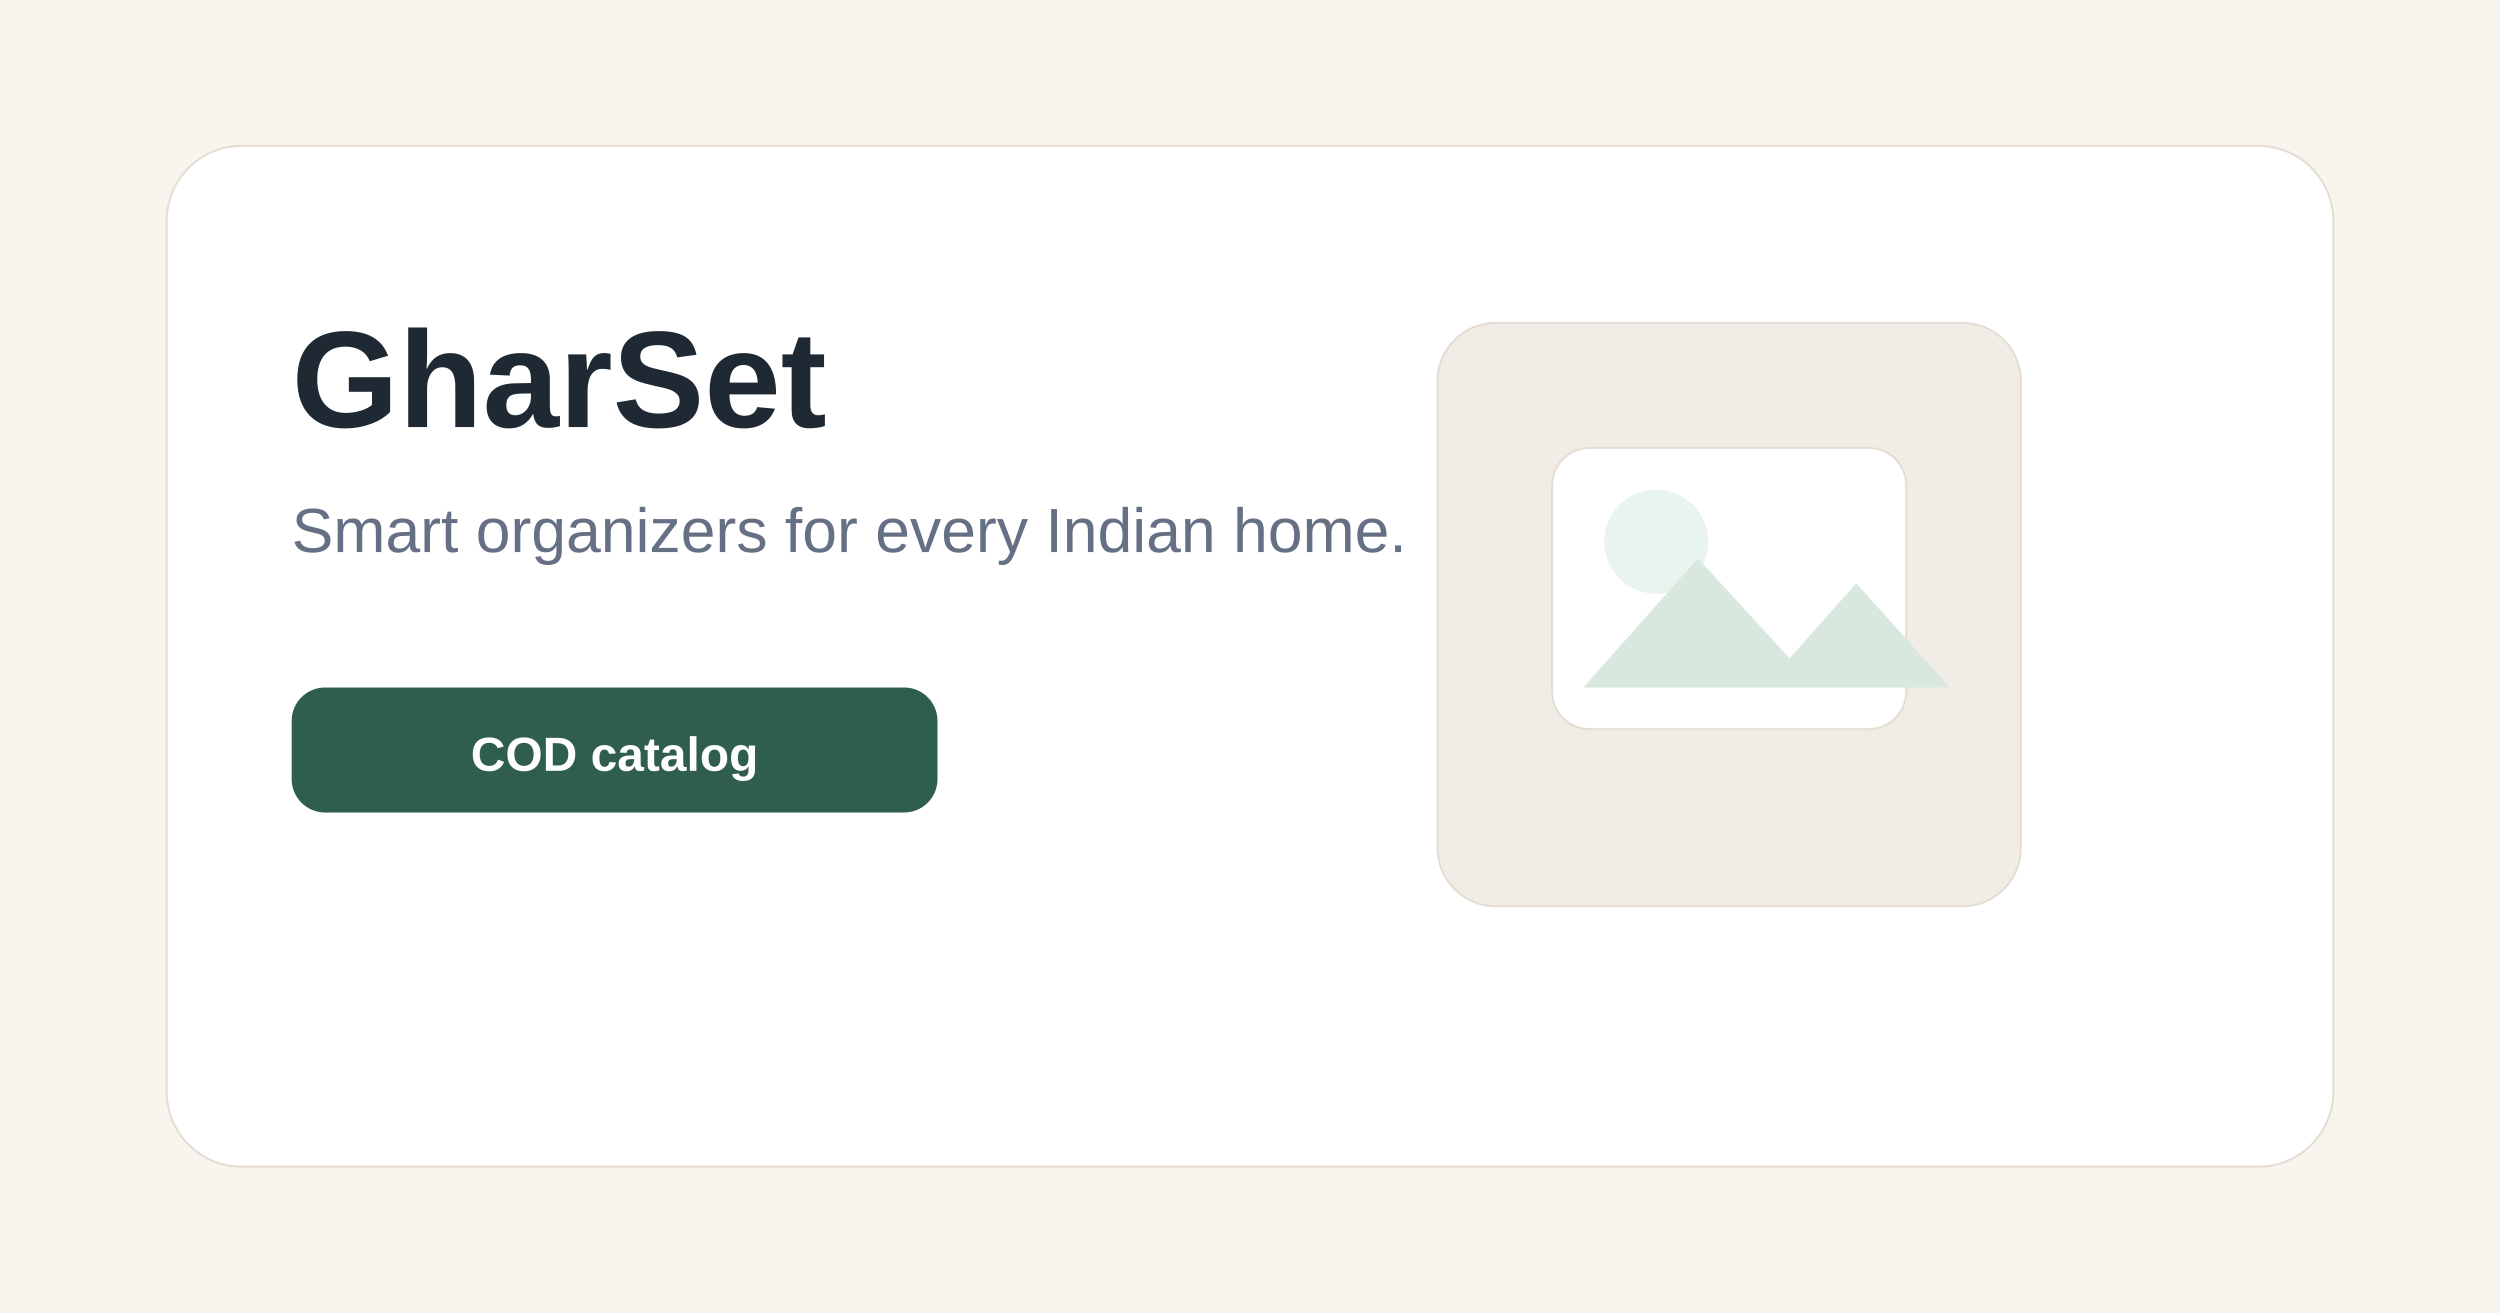
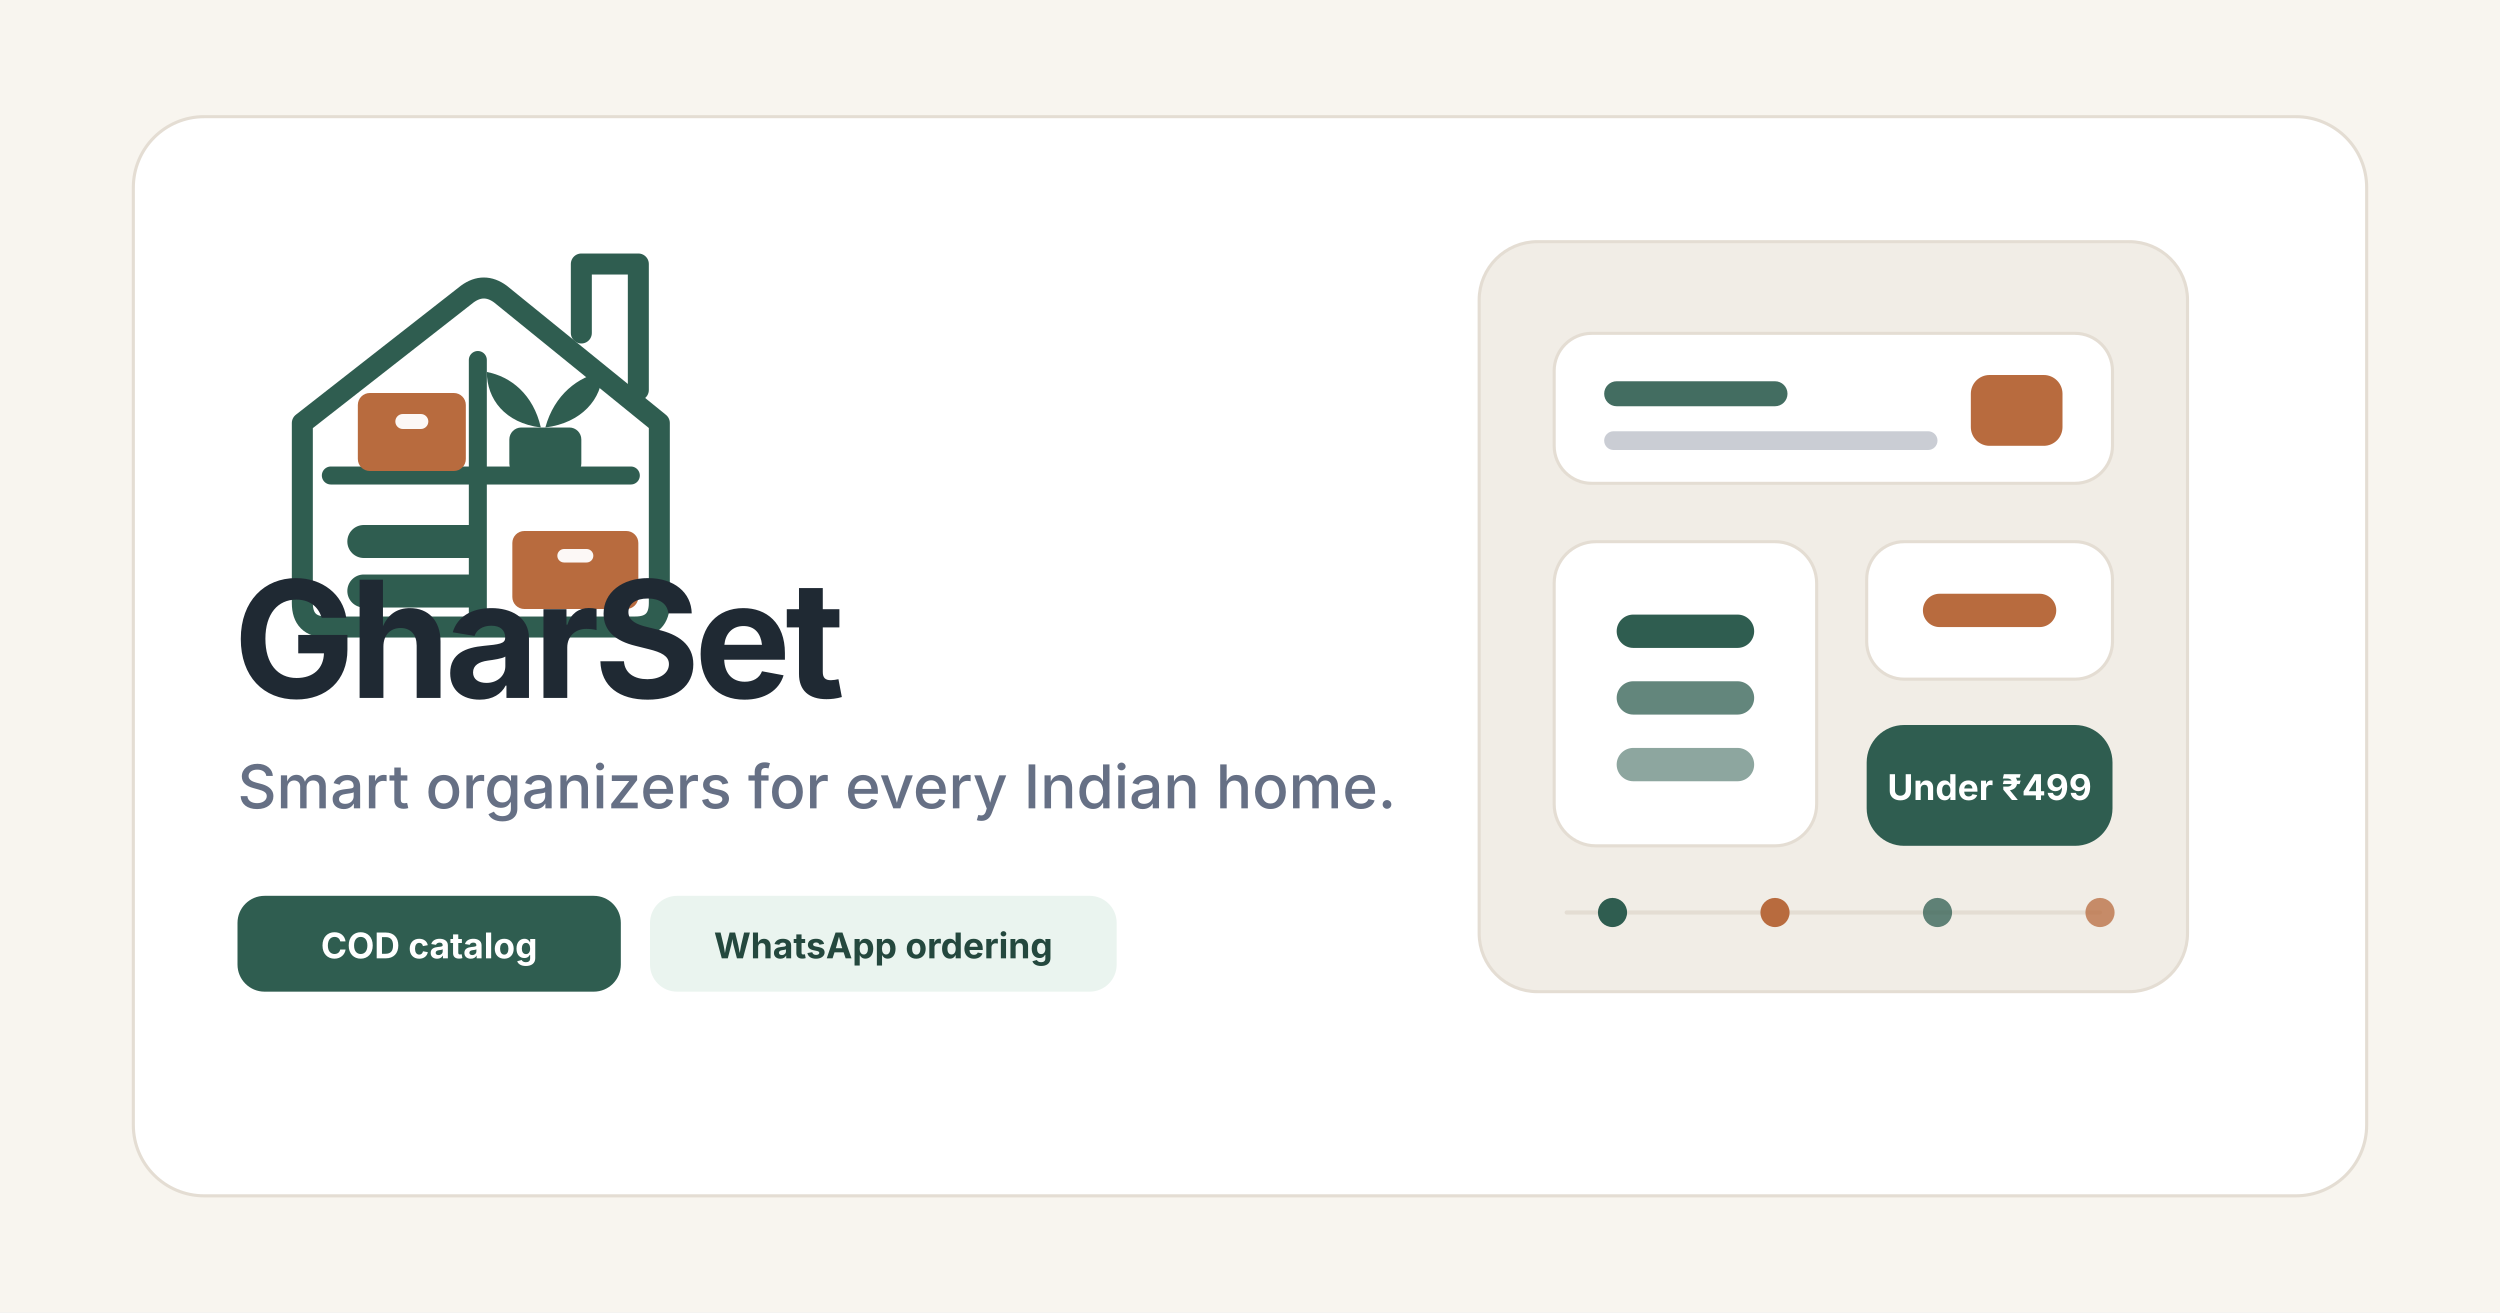
- <svg xmlns="http://www.w3.org/2000/svg" width="1200" height="630" viewBox="0 0 1200 630">
-   <rect width="1200" height="630" fill="#F8F5EF" />
-   <rect x="80" y="70" width="1040" height="490" rx="36" fill="#FFFFFF" stroke="#E4DDD3" />
-   <text x="140" y="205" font-family="Arial, sans-serif" font-size="66" font-weight="700" fill="#1F2933">GharSet</text>
-   <text x="140" y="265" font-family="Arial, sans-serif" font-size="30" fill="#667085">Smart organizers for every Indian home.</text>
-   <rect x="140" y="330" width="310" height="60" rx="16" fill="#2F5D50" />
-   <text x="295" y="370" text-anchor="middle" font-family="Arial, sans-serif" font-size="23" font-weight="700" fill="#FFFFFF">COD catalog</text>
-   <rect x="690" y="155" width="280" height="280" rx="28" fill="#F1EDE6" stroke="#E4DDD3" />
-   <rect x="745" y="215" width="170" height="135" rx="18" fill="#FFFFFF" stroke="#E4DDD3" />
-   <circle cx="795" cy="260" r="25" fill="#EAF4EF" />
-   <path d="M760 330l55-62 44 48 32-36 45 50H760z" fill="#D8E8DF" />
+ <svg xmlns="http://www.w3.org/2000/svg" width="1200" height="630" viewBox="0 0 1200 630" role="img" aria-labelledby="title desc">
+   <defs>
+     <style>
+       .bg{fill:#F8F5EF}.surface{fill:#FFFFFF}.muted{fill:#F1EDE6}.border{stroke:#E4DDD3}.green{fill:#2F5D50}.greenStroke{stroke:#2F5D50}.greenDark{fill:#24483E}.accent{fill:#B86B3E}.text{fill:#1F2933}.sub{fill:#667085}.soft{fill:#EAF4EF}.font{font-family:Inter,ui-sans-serif,system-ui,-apple-system,Segoe UI,Roboto,Arial,sans-serif}
+     </style>
+   </defs>
+   <rect width="1200" height="630" class="bg" />
+   <rect x="64" y="56" width="1072" height="518" rx="34" class="surface border" stroke-width="1.5" />
+   <g transform="translate(112 108) scale(0.72)">
+     <path d="M46 132v120q0 16 16 16h206q16 0 16-16V132L178 46q-11-8-22 0Z" fill="none" stroke="#2F5D50" stroke-width="14" stroke-linecap="round" stroke-linejoin="round" />
+     <path d="M232 72V26h38v84" fill="none" stroke="#2F5D50" stroke-width="14" stroke-linecap="round" stroke-linejoin="round" />
+     <path d="M65 167h200M163 90v176" fill="none" stroke="#2F5D50" stroke-width="12" stroke-linecap="round" />
+     <rect x="83" y="112" width="72" height="52" rx="8" class="accent" />
+     <rect x="108" y="126" width="22" height="10" rx="5" fill="#fff" opacity=".95" />
+     <rect x="184" y="135" width="48" height="32" rx="8" class="green" />
+     <path d="M205 135c-5-22-20-34-36-37 0 18 12 34 36 37Zm3 0c6-22 22-34 38-37 0 18-14 34-38 37Z" class="green" />
+     <rect x="76" y="200" width="92" height="22" rx="11" class="green" />
+     <rect x="76" y="233" width="92" height="22" rx="11" class="green" />
+     <rect x="186" y="204" width="84" height="52" rx="8" class="accent" />
+     <rect x="216" y="216" width="24" height="9" rx="4.5" fill="#fff" opacity=".95" />
+   </g>
+   <text x="112" y="335" class="font text" font-size="78" font-weight="750" letter-spacing="-2.8">GharSet</text>
+   <text x="114" y="388" class="font sub" font-size="29" font-weight="500">Smart organizers for every Indian home.</text>
+   <g transform="translate(114 430)">
+     <rect width="184" height="46" rx="13" class="green" />
+     <text x="92" y="30" text-anchor="middle" class="font" font-size="17" font-weight="700" fill="#fff">COD catalog</text>
+     <rect x="198" width="224" height="46" rx="13" class="soft" />
+     <text x="310" y="30" text-anchor="middle" class="font greenDark" font-size="17" font-weight="700">WhatsApp ordering</text>
+   </g>
+   <g transform="translate(710 116)">
+     <rect x="0" y="0" width="340" height="360" rx="28" class="muted border" stroke-width="1.5" />
+     <rect x="36" y="44" width="268" height="72" rx="18" class="surface border" stroke-width="1.5" />
+     <rect x="60" y="67" width="88" height="12" rx="6" class="green" opacity=".9" />
+     <rect x="60" y="91" width="160" height="9" rx="4.5" class="sub" opacity=".35" />
+     <rect x="236" y="64" width="44" height="34" rx="9" class="accent" />
+     <rect x="36" y="144" width="126" height="146" rx="20" class="surface border" stroke-width="1.5" />
+     <rect x="66" y="179" width="66" height="16" rx="8" class="green" />
+     <rect x="66" y="211" width="66" height="16" rx="8" class="green" opacity=".75" />
+     <rect x="66" y="243" width="66" height="16" rx="8" class="green" opacity=".55" />
+     <rect x="186" y="144" width="118" height="66" rx="18" class="surface border" stroke-width="1.5" />
+     <rect x="213" y="169" width="64" height="16" rx="8" class="accent" />
+     <rect x="186" y="232" width="118" height="58" rx="18" class="green" />
+     <text x="245" y="268" text-anchor="middle" class="font" font-size="17" font-weight="700" fill="#fff">Under ₹499</text>
+     <path d="M42 322h256" stroke="#E4DDD3" stroke-width="2" stroke-linecap="round" />
+     <circle cx="64" cy="322" r="7" class="green" />
+     <circle cx="142" cy="322" r="7" class="accent" />
+     <circle cx="220" cy="322" r="7" class="green" opacity=".75" />
+     <circle cx="298" cy="322" r="7" class="accent" opacity=".75" />
+   </g>
</svg>
